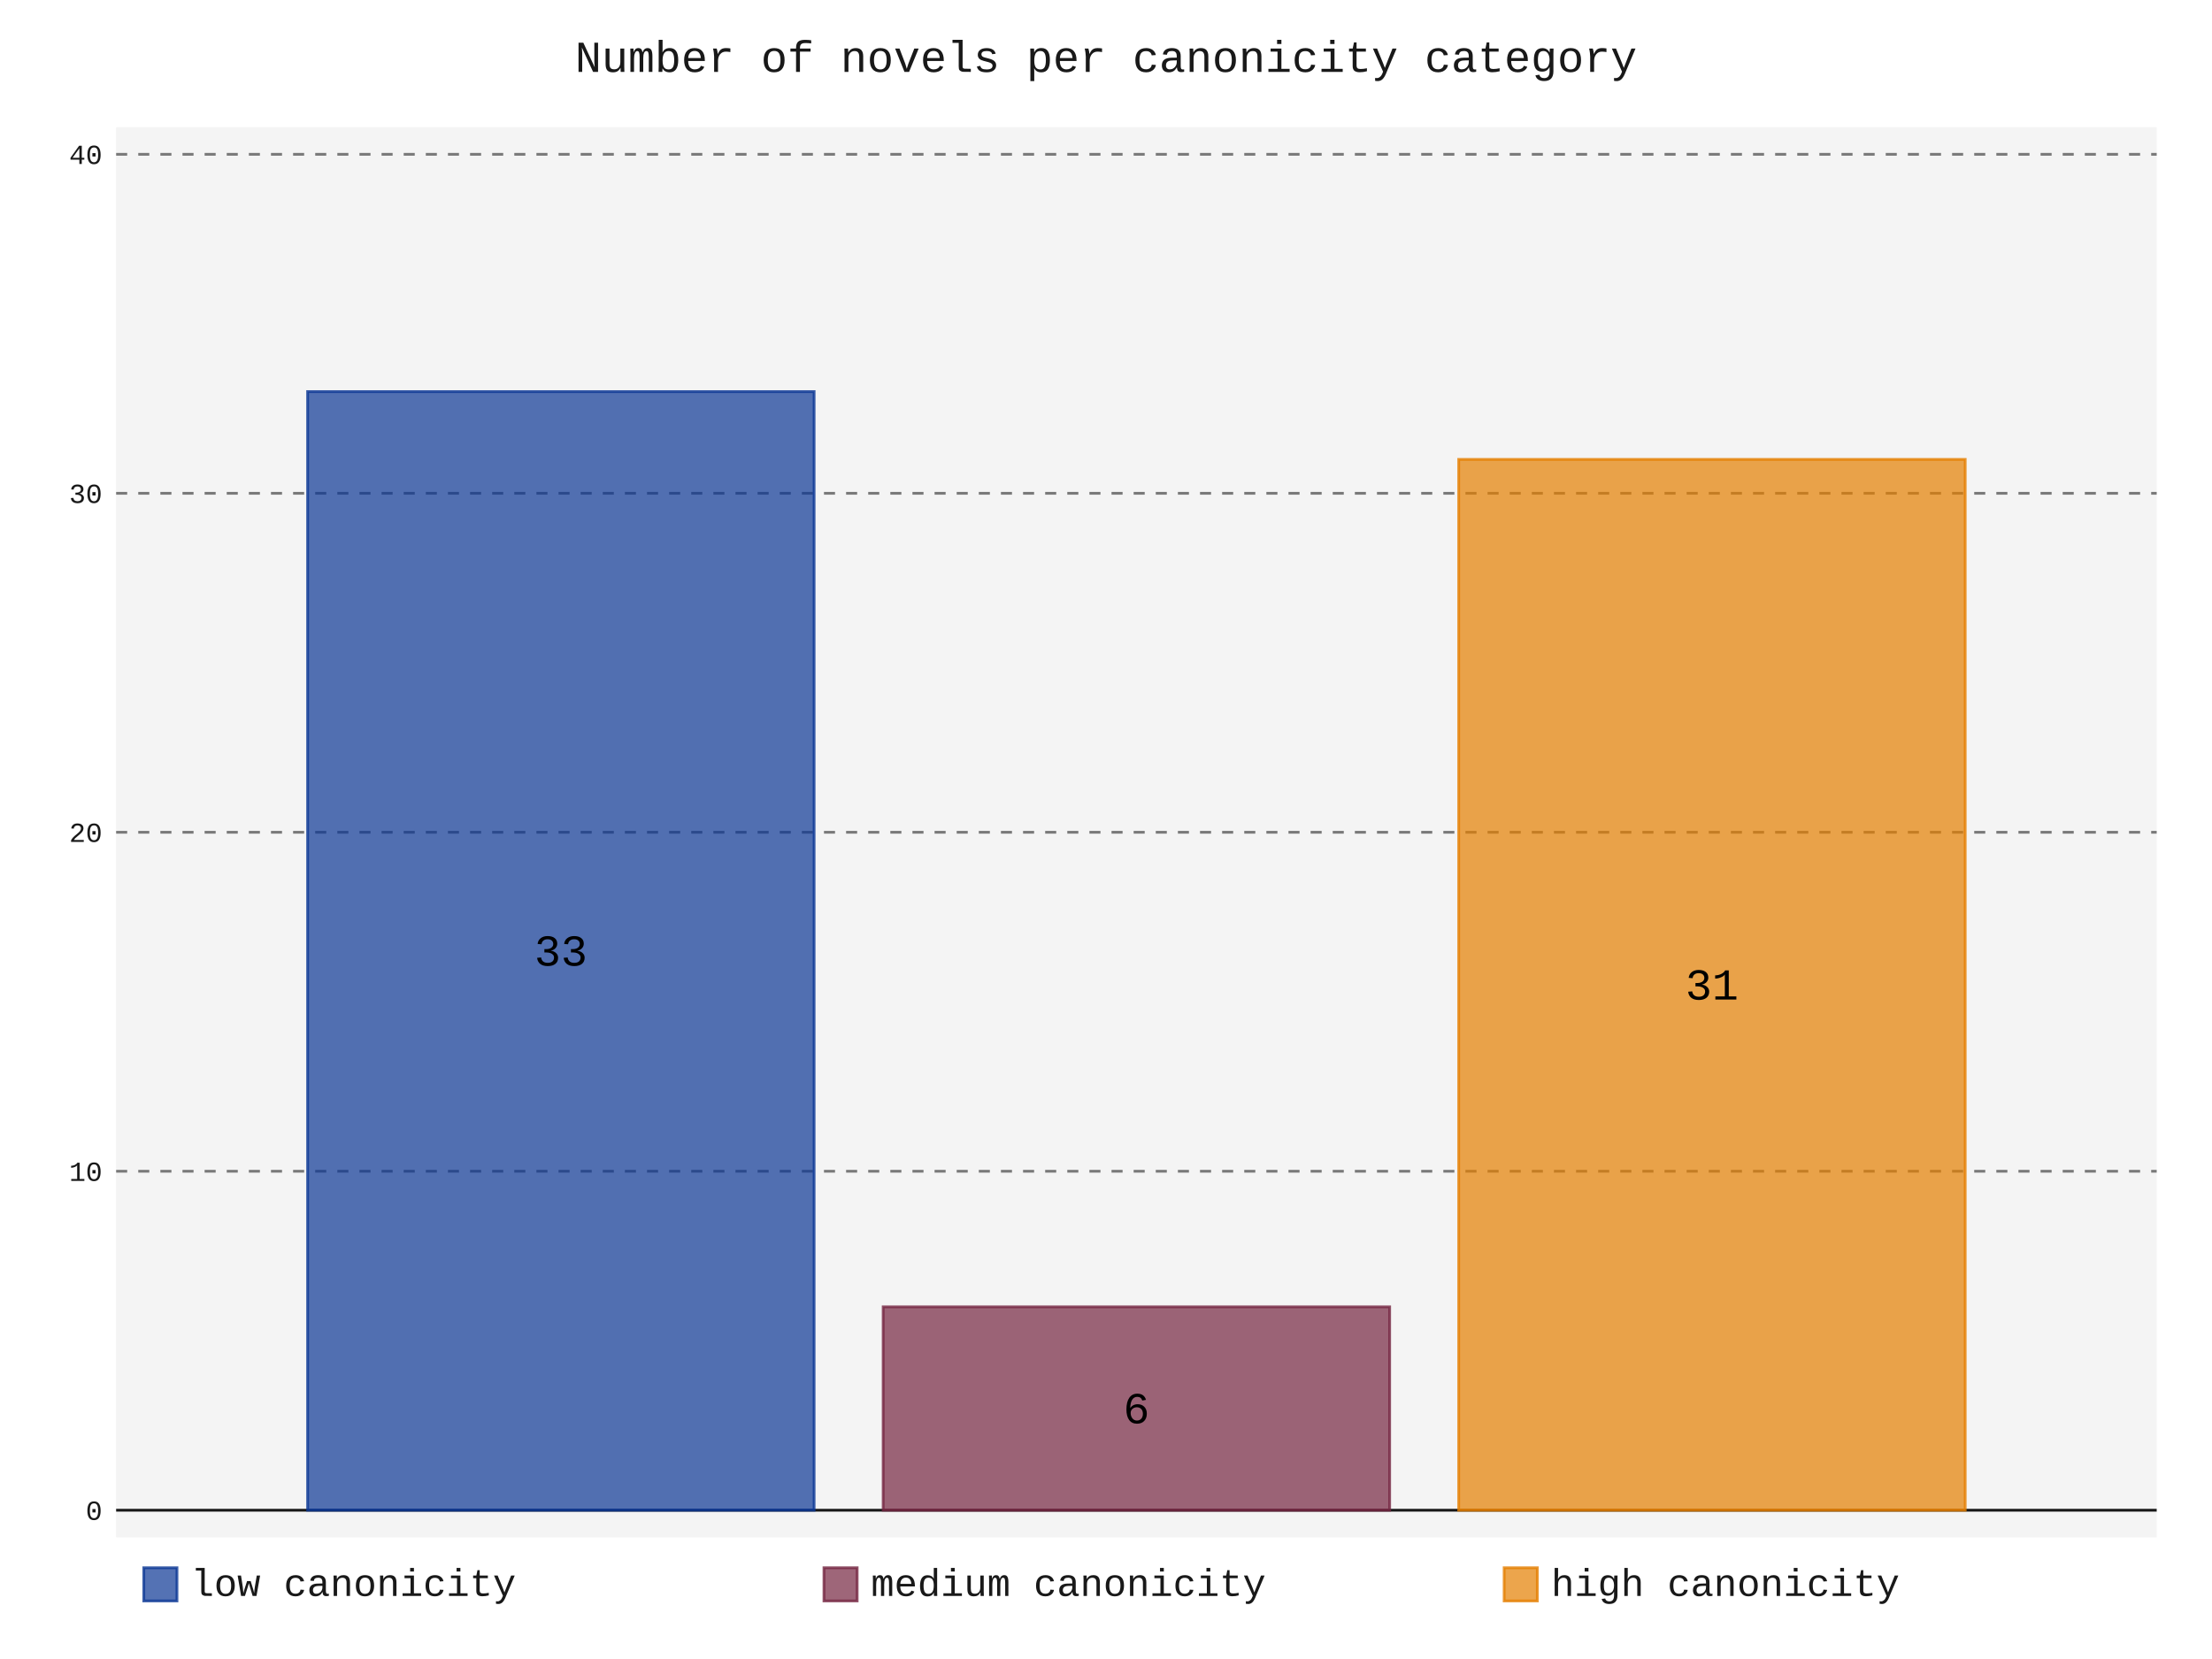
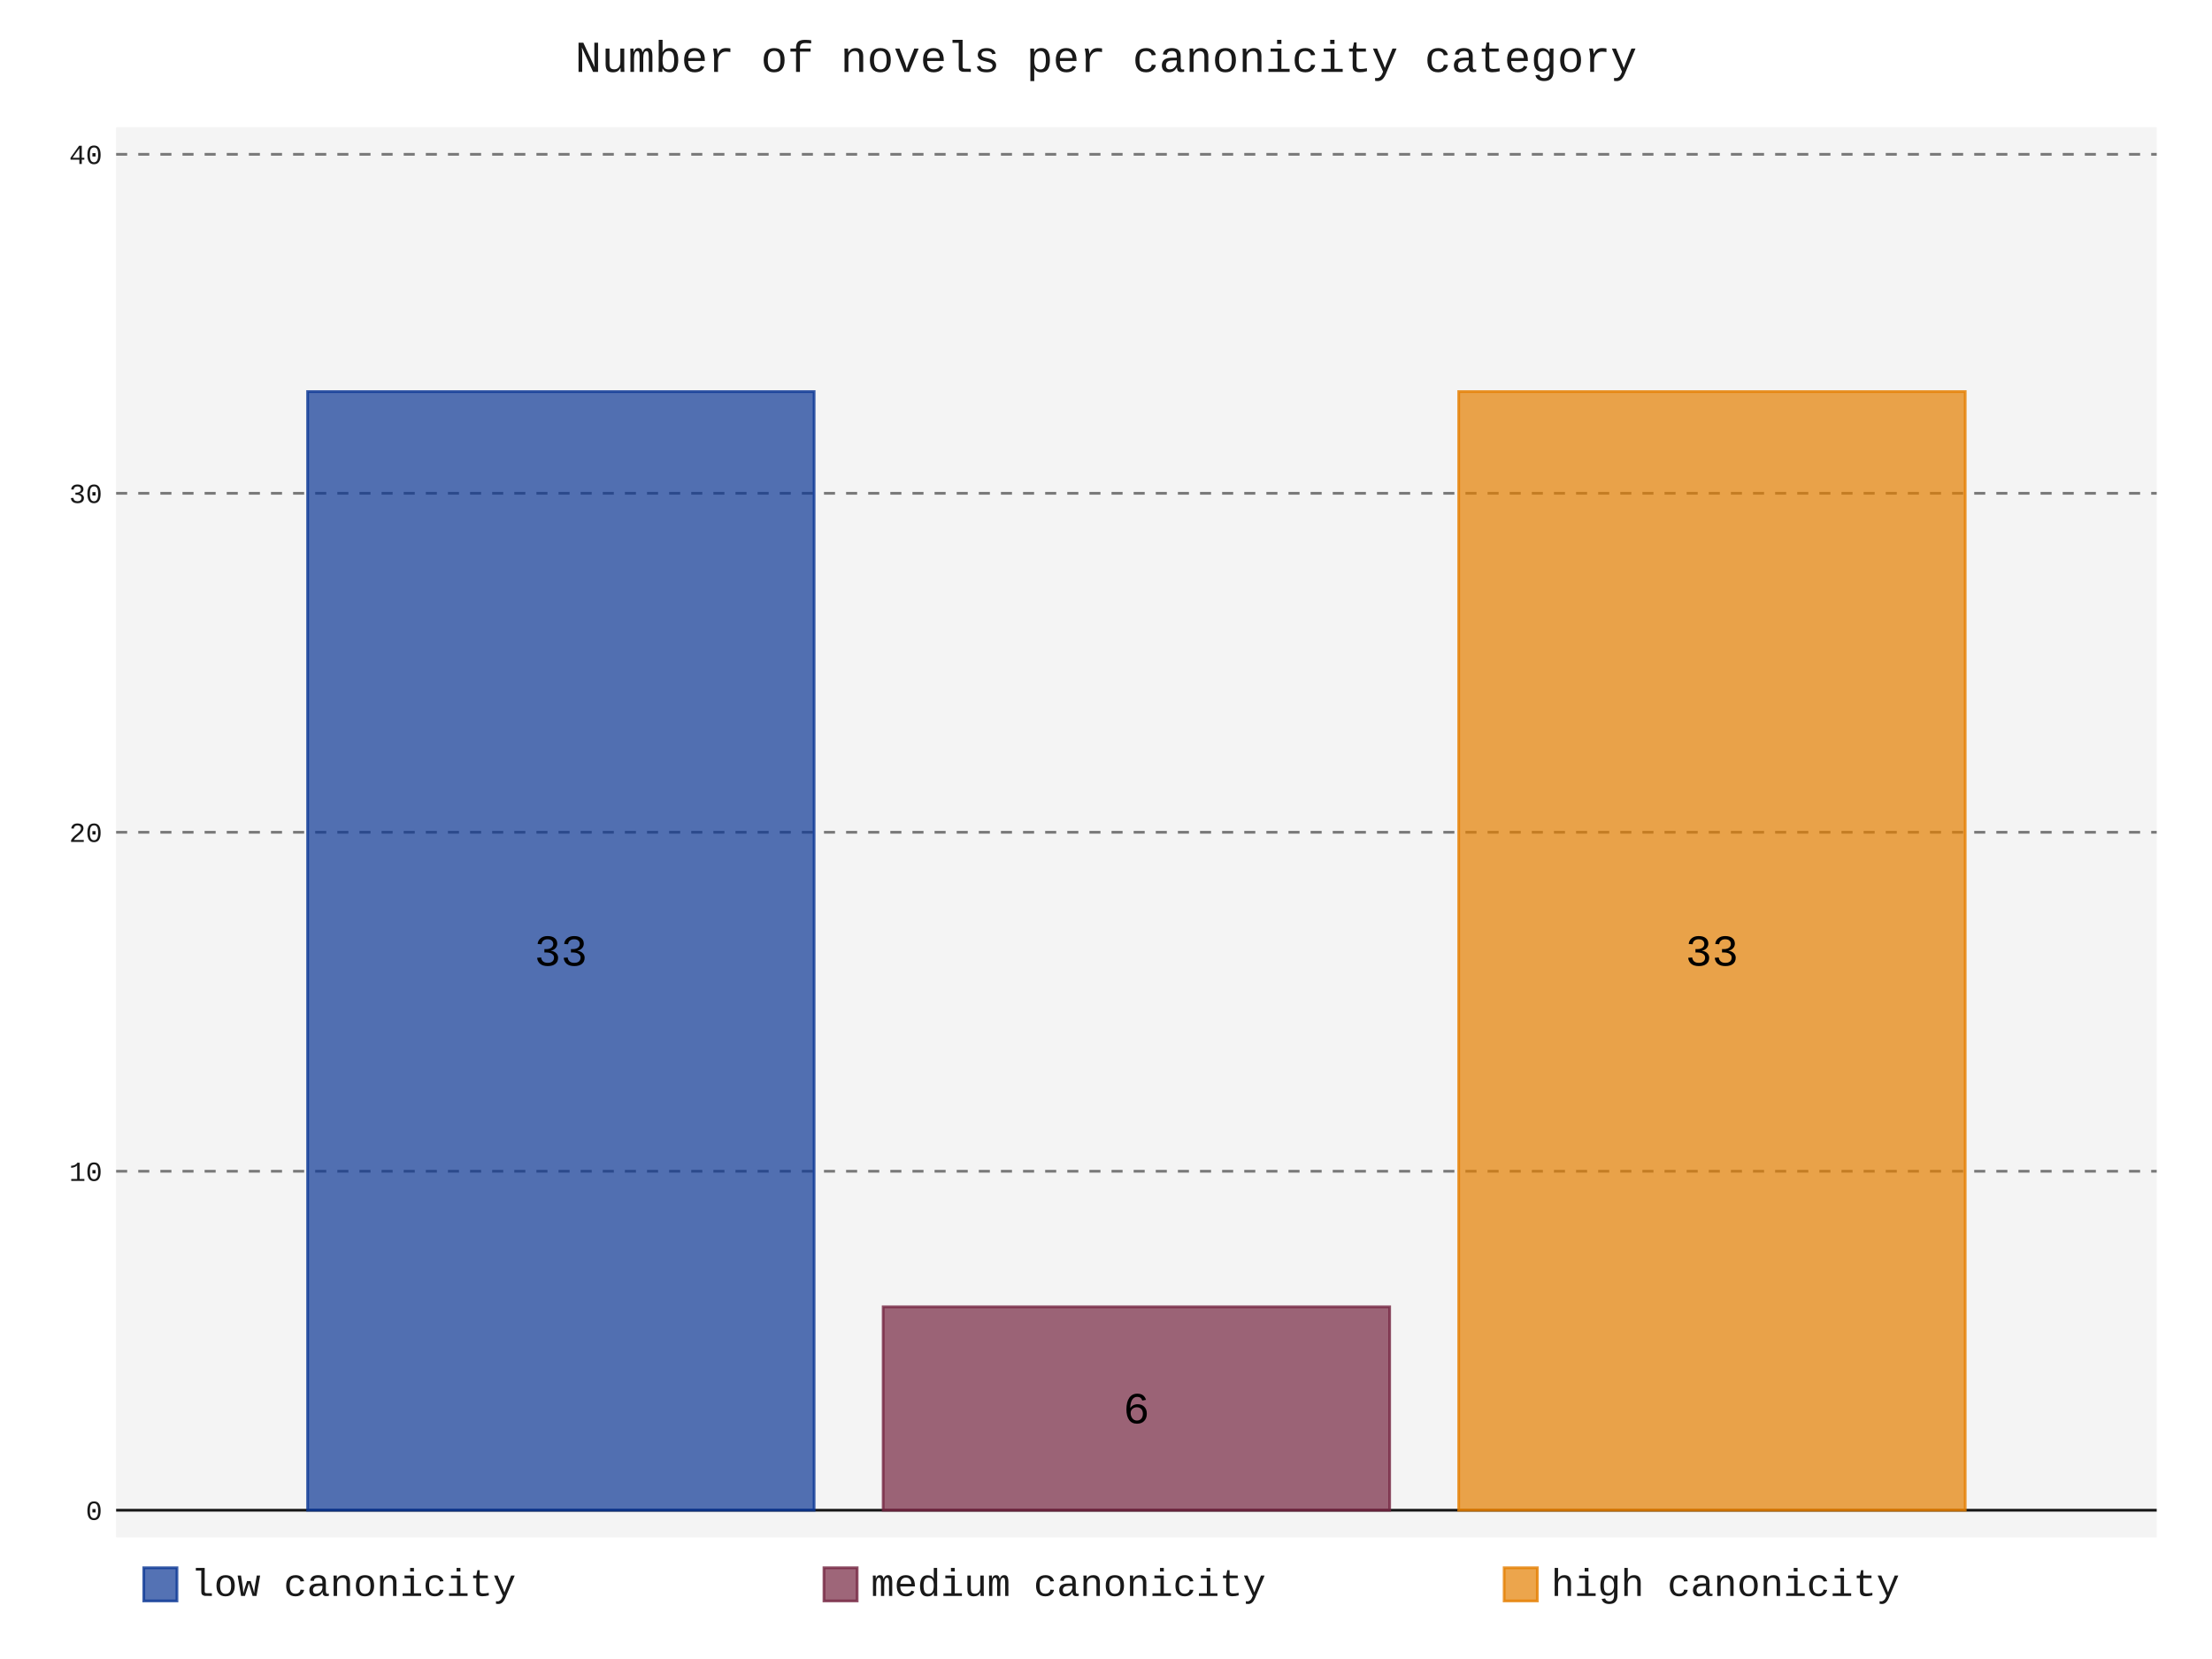
- <svg xmlns="http://www.w3.org/2000/svg" id="chart-ad06a834-5db7-4fb9-9531-abd9fffd7179" class="pygal-chart" viewBox="0 0 800 600">
+ <svg xmlns="http://www.w3.org/2000/svg" id="chart-c3bdec8f-ee0f-429b-aa64-493728bf560d" class="pygal-chart" viewBox="0 0 800 600">
  <defs>
-     <style type="text/css">#chart-ad06a834-5db7-4fb9-9531-abd9fffd7179{-webkit-user-select:none;-webkit-font-smoothing:antialiased;font-family:Consolas,"Liberation Mono",Menlo,Courier,monospace}#chart-ad06a834-5db7-4fb9-9531-abd9fffd7179 .title{font-family:Consolas,"Liberation Mono",Menlo,Courier,monospace;font-size:16px}#chart-ad06a834-5db7-4fb9-9531-abd9fffd7179 .legends .legend text{font-family:Consolas,"Liberation Mono",Menlo,Courier,monospace;font-size:14px}#chart-ad06a834-5db7-4fb9-9531-abd9fffd7179 .axis text{font-family:Consolas,"Liberation Mono",Menlo,Courier,monospace;font-size:10px}#chart-ad06a834-5db7-4fb9-9531-abd9fffd7179 .axis text.major{font-family:Consolas,"Liberation Mono",Menlo,Courier,monospace;font-size:10px}#chart-ad06a834-5db7-4fb9-9531-abd9fffd7179 .text-overlay text.value{font-family:Consolas,"Liberation Mono",Menlo,Courier,monospace;font-size:16px}#chart-ad06a834-5db7-4fb9-9531-abd9fffd7179 .text-overlay text.label{font-family:Consolas,"Liberation Mono",Menlo,Courier,monospace;font-size:10px}#chart-ad06a834-5db7-4fb9-9531-abd9fffd7179 .tooltip{font-family:Consolas,"Liberation Mono",Menlo,Courier,monospace;font-size:14px}#chart-ad06a834-5db7-4fb9-9531-abd9fffd7179 text.no_data{font-family:Consolas,"Liberation Mono",Menlo,Courier,monospace;font-size:64px}
- #chart-ad06a834-5db7-4fb9-9531-abd9fffd7179{background-color:transparent}#chart-ad06a834-5db7-4fb9-9531-abd9fffd7179 path,#chart-ad06a834-5db7-4fb9-9531-abd9fffd7179 line,#chart-ad06a834-5db7-4fb9-9531-abd9fffd7179 rect,#chart-ad06a834-5db7-4fb9-9531-abd9fffd7179 circle{-webkit-transition:150ms;-moz-transition:150ms;transition:150ms}#chart-ad06a834-5db7-4fb9-9531-abd9fffd7179 .graph &gt; .background{fill:transparent}#chart-ad06a834-5db7-4fb9-9531-abd9fffd7179 .plot &gt; .background{fill:rgba(240,240,240,0.7)}#chart-ad06a834-5db7-4fb9-9531-abd9fffd7179 .graph{fill:rgba(0,0,0,0.9)}#chart-ad06a834-5db7-4fb9-9531-abd9fffd7179 text.no_data{fill:rgba(0,0,0,0.9)}#chart-ad06a834-5db7-4fb9-9531-abd9fffd7179 .title{fill:rgba(0,0,0,0.9)}#chart-ad06a834-5db7-4fb9-9531-abd9fffd7179 .legends .legend text{fill:rgba(0,0,0,0.9)}#chart-ad06a834-5db7-4fb9-9531-abd9fffd7179 .legends .legend:hover text{fill:rgba(0,0,0,0.9)}#chart-ad06a834-5db7-4fb9-9531-abd9fffd7179 .axis .line{stroke:rgba(0,0,0,0.9)}#chart-ad06a834-5db7-4fb9-9531-abd9fffd7179 .axis .guide.line{stroke:rgba(0,0,0,0.5)}#chart-ad06a834-5db7-4fb9-9531-abd9fffd7179 .axis .major.line{stroke:rgba(0,0,0,0.9)}#chart-ad06a834-5db7-4fb9-9531-abd9fffd7179 .axis text.major{fill:rgba(0,0,0,0.9)}#chart-ad06a834-5db7-4fb9-9531-abd9fffd7179 .axis.y .guides:hover .guide.line,#chart-ad06a834-5db7-4fb9-9531-abd9fffd7179 .line-graph .axis.x .guides:hover .guide.line,#chart-ad06a834-5db7-4fb9-9531-abd9fffd7179 .stackedline-graph .axis.x .guides:hover .guide.line,#chart-ad06a834-5db7-4fb9-9531-abd9fffd7179 .xy-graph .axis.x .guides:hover .guide.line{stroke:rgba(0,0,0,0.9)}#chart-ad06a834-5db7-4fb9-9531-abd9fffd7179 .axis .guides:hover text{fill:rgba(0,0,0,0.9)}#chart-ad06a834-5db7-4fb9-9531-abd9fffd7179 .reactive{fill-opacity:.7;stroke-opacity:.8}#chart-ad06a834-5db7-4fb9-9531-abd9fffd7179 .ci{stroke:rgba(0,0,0,0.9)}#chart-ad06a834-5db7-4fb9-9531-abd9fffd7179 .reactive.active,#chart-ad06a834-5db7-4fb9-9531-abd9fffd7179 .active .reactive{fill-opacity:.8;stroke-opacity:.9;stroke-width:4}#chart-ad06a834-5db7-4fb9-9531-abd9fffd7179 .ci .reactive.active{stroke-width:1.5}#chart-ad06a834-5db7-4fb9-9531-abd9fffd7179 .series text{fill:rgba(0,0,0,0.9)}#chart-ad06a834-5db7-4fb9-9531-abd9fffd7179 .tooltip rect{fill:rgba(240,240,240,0.7);stroke:rgba(0,0,0,0.9);-webkit-transition:opacity 150ms;-moz-transition:opacity 150ms;transition:opacity 150ms}#chart-ad06a834-5db7-4fb9-9531-abd9fffd7179 .tooltip .label{fill:rgba(0,0,0,0.9)}#chart-ad06a834-5db7-4fb9-9531-abd9fffd7179 .tooltip .label{fill:rgba(0,0,0,0.9)}#chart-ad06a834-5db7-4fb9-9531-abd9fffd7179 .tooltip .legend{font-size:.8em;fill:rgba(0,0,0,0.5)}#chart-ad06a834-5db7-4fb9-9531-abd9fffd7179 .tooltip .x_label{font-size:.6em;fill:rgba(0,0,0,0.9)}#chart-ad06a834-5db7-4fb9-9531-abd9fffd7179 .tooltip .xlink{font-size:.5em;text-decoration:underline}#chart-ad06a834-5db7-4fb9-9531-abd9fffd7179 .tooltip .value{font-size:1.5em}#chart-ad06a834-5db7-4fb9-9531-abd9fffd7179 .bound{font-size:.5em}#chart-ad06a834-5db7-4fb9-9531-abd9fffd7179 .max-value{font-size:.75em;fill:rgba(0,0,0,0.5)}#chart-ad06a834-5db7-4fb9-9531-abd9fffd7179 .map-element{fill:rgba(240,240,240,0.7);stroke:rgba(0,0,0,0.5) !important}#chart-ad06a834-5db7-4fb9-9531-abd9fffd7179 .map-element .reactive{fill-opacity:inherit;stroke-opacity:inherit}#chart-ad06a834-5db7-4fb9-9531-abd9fffd7179 .color-0,#chart-ad06a834-5db7-4fb9-9531-abd9fffd7179 .color-0 a:visited{stroke:rgb(12,55,149);fill:rgb(12,55,149)}#chart-ad06a834-5db7-4fb9-9531-abd9fffd7179 .color-1,#chart-ad06a834-5db7-4fb9-9531-abd9fffd7179 .color-1 a:visited{stroke:rgb(117,38,65);fill:rgb(117,38,65)}#chart-ad06a834-5db7-4fb9-9531-abd9fffd7179 .color-2,#chart-ad06a834-5db7-4fb9-9531-abd9fffd7179 .color-2 a:visited{stroke:rgb(228,127,0);fill:rgb(228,127,0)}#chart-ad06a834-5db7-4fb9-9531-abd9fffd7179 .text-overlay .color-0 text{fill:black}#chart-ad06a834-5db7-4fb9-9531-abd9fffd7179 .text-overlay .color-1 text{fill:black}#chart-ad06a834-5db7-4fb9-9531-abd9fffd7179 .text-overlay .color-2 text{fill:black}
- #chart-ad06a834-5db7-4fb9-9531-abd9fffd7179 text.no_data{text-anchor:middle}#chart-ad06a834-5db7-4fb9-9531-abd9fffd7179 .guide.line{fill:none}#chart-ad06a834-5db7-4fb9-9531-abd9fffd7179 .centered{text-anchor:middle}#chart-ad06a834-5db7-4fb9-9531-abd9fffd7179 .title{text-anchor:middle}#chart-ad06a834-5db7-4fb9-9531-abd9fffd7179 .legends .legend text{fill-opacity:1}#chart-ad06a834-5db7-4fb9-9531-abd9fffd7179 .axis.x text{text-anchor:middle}#chart-ad06a834-5db7-4fb9-9531-abd9fffd7179 .axis.x:not(.web) text[transform]{text-anchor:start}#chart-ad06a834-5db7-4fb9-9531-abd9fffd7179 .axis.x:not(.web) text[transform].backwards{text-anchor:end}#chart-ad06a834-5db7-4fb9-9531-abd9fffd7179 .axis.y text{text-anchor:end}#chart-ad06a834-5db7-4fb9-9531-abd9fffd7179 .axis.y text[transform].backwards{text-anchor:start}#chart-ad06a834-5db7-4fb9-9531-abd9fffd7179 .axis.y2 text{text-anchor:start}#chart-ad06a834-5db7-4fb9-9531-abd9fffd7179 .axis.y2 text[transform].backwards{text-anchor:end}#chart-ad06a834-5db7-4fb9-9531-abd9fffd7179 .axis .guide.line{stroke-dasharray:4,4}#chart-ad06a834-5db7-4fb9-9531-abd9fffd7179 .axis .major.guide.line{stroke-dasharray:6,6}#chart-ad06a834-5db7-4fb9-9531-abd9fffd7179 .horizontal .axis.y .guide.line,#chart-ad06a834-5db7-4fb9-9531-abd9fffd7179 .horizontal .axis.y2 .guide.line,#chart-ad06a834-5db7-4fb9-9531-abd9fffd7179 .vertical .axis.x .guide.line{opacity:0}#chart-ad06a834-5db7-4fb9-9531-abd9fffd7179 .horizontal .axis.always_show .guide.line,#chart-ad06a834-5db7-4fb9-9531-abd9fffd7179 .vertical .axis.always_show .guide.line{opacity:1 !important}#chart-ad06a834-5db7-4fb9-9531-abd9fffd7179 .axis.y .guides:hover .guide.line,#chart-ad06a834-5db7-4fb9-9531-abd9fffd7179 .axis.y2 .guides:hover .guide.line,#chart-ad06a834-5db7-4fb9-9531-abd9fffd7179 .axis.x .guides:hover .guide.line{opacity:1}#chart-ad06a834-5db7-4fb9-9531-abd9fffd7179 .axis .guides:hover text{opacity:1}#chart-ad06a834-5db7-4fb9-9531-abd9fffd7179 .nofill{fill:none}#chart-ad06a834-5db7-4fb9-9531-abd9fffd7179 .subtle-fill{fill-opacity:.2}#chart-ad06a834-5db7-4fb9-9531-abd9fffd7179 .dot{stroke-width:1px;fill-opacity:1}#chart-ad06a834-5db7-4fb9-9531-abd9fffd7179 .dot.active{stroke-width:5px}#chart-ad06a834-5db7-4fb9-9531-abd9fffd7179 .dot.negative{fill:transparent}#chart-ad06a834-5db7-4fb9-9531-abd9fffd7179 text,#chart-ad06a834-5db7-4fb9-9531-abd9fffd7179 tspan{stroke:none !important}#chart-ad06a834-5db7-4fb9-9531-abd9fffd7179 .series text.active{opacity:1}#chart-ad06a834-5db7-4fb9-9531-abd9fffd7179 .tooltip rect{fill-opacity:.95;stroke-width:.5}#chart-ad06a834-5db7-4fb9-9531-abd9fffd7179 .tooltip text{fill-opacity:1}#chart-ad06a834-5db7-4fb9-9531-abd9fffd7179 .showable{visibility:hidden}#chart-ad06a834-5db7-4fb9-9531-abd9fffd7179 .showable.shown{visibility:visible}#chart-ad06a834-5db7-4fb9-9531-abd9fffd7179 .gauge-background{fill:rgba(229,229,229,1);stroke:none}#chart-ad06a834-5db7-4fb9-9531-abd9fffd7179 .bg-lines{stroke:transparent;stroke-width:2px}</style>
+     <style type="text/css">#chart-c3bdec8f-ee0f-429b-aa64-493728bf560d{-webkit-user-select:none;-webkit-font-smoothing:antialiased;font-family:Consolas,"Liberation Mono",Menlo,Courier,monospace}#chart-c3bdec8f-ee0f-429b-aa64-493728bf560d .title{font-family:Consolas,"Liberation Mono",Menlo,Courier,monospace;font-size:16px}#chart-c3bdec8f-ee0f-429b-aa64-493728bf560d .legends .legend text{font-family:Consolas,"Liberation Mono",Menlo,Courier,monospace;font-size:14px}#chart-c3bdec8f-ee0f-429b-aa64-493728bf560d .axis text{font-family:Consolas,"Liberation Mono",Menlo,Courier,monospace;font-size:10px}#chart-c3bdec8f-ee0f-429b-aa64-493728bf560d .axis text.major{font-family:Consolas,"Liberation Mono",Menlo,Courier,monospace;font-size:10px}#chart-c3bdec8f-ee0f-429b-aa64-493728bf560d .text-overlay text.value{font-family:Consolas,"Liberation Mono",Menlo,Courier,monospace;font-size:16px}#chart-c3bdec8f-ee0f-429b-aa64-493728bf560d .text-overlay text.label{font-family:Consolas,"Liberation Mono",Menlo,Courier,monospace;font-size:10px}#chart-c3bdec8f-ee0f-429b-aa64-493728bf560d .tooltip{font-family:Consolas,"Liberation Mono",Menlo,Courier,monospace;font-size:14px}#chart-c3bdec8f-ee0f-429b-aa64-493728bf560d text.no_data{font-family:Consolas,"Liberation Mono",Menlo,Courier,monospace;font-size:64px}
+ #chart-c3bdec8f-ee0f-429b-aa64-493728bf560d{background-color:transparent}#chart-c3bdec8f-ee0f-429b-aa64-493728bf560d path,#chart-c3bdec8f-ee0f-429b-aa64-493728bf560d line,#chart-c3bdec8f-ee0f-429b-aa64-493728bf560d rect,#chart-c3bdec8f-ee0f-429b-aa64-493728bf560d circle{-webkit-transition:150ms;-moz-transition:150ms;transition:150ms}#chart-c3bdec8f-ee0f-429b-aa64-493728bf560d .graph &gt; .background{fill:transparent}#chart-c3bdec8f-ee0f-429b-aa64-493728bf560d .plot &gt; .background{fill:rgba(240,240,240,0.7)}#chart-c3bdec8f-ee0f-429b-aa64-493728bf560d .graph{fill:rgba(0,0,0,0.9)}#chart-c3bdec8f-ee0f-429b-aa64-493728bf560d text.no_data{fill:rgba(0,0,0,0.9)}#chart-c3bdec8f-ee0f-429b-aa64-493728bf560d .title{fill:rgba(0,0,0,0.9)}#chart-c3bdec8f-ee0f-429b-aa64-493728bf560d .legends .legend text{fill:rgba(0,0,0,0.9)}#chart-c3bdec8f-ee0f-429b-aa64-493728bf560d .legends .legend:hover text{fill:rgba(0,0,0,0.9)}#chart-c3bdec8f-ee0f-429b-aa64-493728bf560d .axis .line{stroke:rgba(0,0,0,0.9)}#chart-c3bdec8f-ee0f-429b-aa64-493728bf560d .axis .guide.line{stroke:rgba(0,0,0,0.5)}#chart-c3bdec8f-ee0f-429b-aa64-493728bf560d .axis .major.line{stroke:rgba(0,0,0,0.9)}#chart-c3bdec8f-ee0f-429b-aa64-493728bf560d .axis text.major{fill:rgba(0,0,0,0.9)}#chart-c3bdec8f-ee0f-429b-aa64-493728bf560d .axis.y .guides:hover .guide.line,#chart-c3bdec8f-ee0f-429b-aa64-493728bf560d .line-graph .axis.x .guides:hover .guide.line,#chart-c3bdec8f-ee0f-429b-aa64-493728bf560d .stackedline-graph .axis.x .guides:hover .guide.line,#chart-c3bdec8f-ee0f-429b-aa64-493728bf560d .xy-graph .axis.x .guides:hover .guide.line{stroke:rgba(0,0,0,0.9)}#chart-c3bdec8f-ee0f-429b-aa64-493728bf560d .axis .guides:hover text{fill:rgba(0,0,0,0.9)}#chart-c3bdec8f-ee0f-429b-aa64-493728bf560d .reactive{fill-opacity:.7;stroke-opacity:.8}#chart-c3bdec8f-ee0f-429b-aa64-493728bf560d .ci{stroke:rgba(0,0,0,0.9)}#chart-c3bdec8f-ee0f-429b-aa64-493728bf560d .reactive.active,#chart-c3bdec8f-ee0f-429b-aa64-493728bf560d .active .reactive{fill-opacity:.8;stroke-opacity:.9;stroke-width:4}#chart-c3bdec8f-ee0f-429b-aa64-493728bf560d .ci .reactive.active{stroke-width:1.5}#chart-c3bdec8f-ee0f-429b-aa64-493728bf560d .series text{fill:rgba(0,0,0,0.9)}#chart-c3bdec8f-ee0f-429b-aa64-493728bf560d .tooltip rect{fill:rgba(240,240,240,0.7);stroke:rgba(0,0,0,0.9);-webkit-transition:opacity 150ms;-moz-transition:opacity 150ms;transition:opacity 150ms}#chart-c3bdec8f-ee0f-429b-aa64-493728bf560d .tooltip .label{fill:rgba(0,0,0,0.9)}#chart-c3bdec8f-ee0f-429b-aa64-493728bf560d .tooltip .label{fill:rgba(0,0,0,0.9)}#chart-c3bdec8f-ee0f-429b-aa64-493728bf560d .tooltip .legend{font-size:.8em;fill:rgba(0,0,0,0.5)}#chart-c3bdec8f-ee0f-429b-aa64-493728bf560d .tooltip .x_label{font-size:.6em;fill:rgba(0,0,0,0.9)}#chart-c3bdec8f-ee0f-429b-aa64-493728bf560d .tooltip .xlink{font-size:.5em;text-decoration:underline}#chart-c3bdec8f-ee0f-429b-aa64-493728bf560d .tooltip .value{font-size:1.5em}#chart-c3bdec8f-ee0f-429b-aa64-493728bf560d .bound{font-size:.5em}#chart-c3bdec8f-ee0f-429b-aa64-493728bf560d .max-value{font-size:.75em;fill:rgba(0,0,0,0.5)}#chart-c3bdec8f-ee0f-429b-aa64-493728bf560d .map-element{fill:rgba(240,240,240,0.7);stroke:rgba(0,0,0,0.5) !important}#chart-c3bdec8f-ee0f-429b-aa64-493728bf560d .map-element .reactive{fill-opacity:inherit;stroke-opacity:inherit}#chart-c3bdec8f-ee0f-429b-aa64-493728bf560d .color-0,#chart-c3bdec8f-ee0f-429b-aa64-493728bf560d .color-0 a:visited{stroke:rgb(12,55,149);fill:rgb(12,55,149)}#chart-c3bdec8f-ee0f-429b-aa64-493728bf560d .color-1,#chart-c3bdec8f-ee0f-429b-aa64-493728bf560d .color-1 a:visited{stroke:rgb(117,38,65);fill:rgb(117,38,65)}#chart-c3bdec8f-ee0f-429b-aa64-493728bf560d .color-2,#chart-c3bdec8f-ee0f-429b-aa64-493728bf560d .color-2 a:visited{stroke:rgb(228,127,0);fill:rgb(228,127,0)}#chart-c3bdec8f-ee0f-429b-aa64-493728bf560d .text-overlay .color-0 text{fill:black}#chart-c3bdec8f-ee0f-429b-aa64-493728bf560d .text-overlay .color-1 text{fill:black}#chart-c3bdec8f-ee0f-429b-aa64-493728bf560d .text-overlay .color-2 text{fill:black}
+ #chart-c3bdec8f-ee0f-429b-aa64-493728bf560d text.no_data{text-anchor:middle}#chart-c3bdec8f-ee0f-429b-aa64-493728bf560d .guide.line{fill:none}#chart-c3bdec8f-ee0f-429b-aa64-493728bf560d .centered{text-anchor:middle}#chart-c3bdec8f-ee0f-429b-aa64-493728bf560d .title{text-anchor:middle}#chart-c3bdec8f-ee0f-429b-aa64-493728bf560d .legends .legend text{fill-opacity:1}#chart-c3bdec8f-ee0f-429b-aa64-493728bf560d .axis.x text{text-anchor:middle}#chart-c3bdec8f-ee0f-429b-aa64-493728bf560d .axis.x:not(.web) text[transform]{text-anchor:start}#chart-c3bdec8f-ee0f-429b-aa64-493728bf560d .axis.x:not(.web) text[transform].backwards{text-anchor:end}#chart-c3bdec8f-ee0f-429b-aa64-493728bf560d .axis.y text{text-anchor:end}#chart-c3bdec8f-ee0f-429b-aa64-493728bf560d .axis.y text[transform].backwards{text-anchor:start}#chart-c3bdec8f-ee0f-429b-aa64-493728bf560d .axis.y2 text{text-anchor:start}#chart-c3bdec8f-ee0f-429b-aa64-493728bf560d .axis.y2 text[transform].backwards{text-anchor:end}#chart-c3bdec8f-ee0f-429b-aa64-493728bf560d .axis .guide.line{stroke-dasharray:4,4}#chart-c3bdec8f-ee0f-429b-aa64-493728bf560d .axis .major.guide.line{stroke-dasharray:6,6}#chart-c3bdec8f-ee0f-429b-aa64-493728bf560d .horizontal .axis.y .guide.line,#chart-c3bdec8f-ee0f-429b-aa64-493728bf560d .horizontal .axis.y2 .guide.line,#chart-c3bdec8f-ee0f-429b-aa64-493728bf560d .vertical .axis.x .guide.line{opacity:0}#chart-c3bdec8f-ee0f-429b-aa64-493728bf560d .horizontal .axis.always_show .guide.line,#chart-c3bdec8f-ee0f-429b-aa64-493728bf560d .vertical .axis.always_show .guide.line{opacity:1 !important}#chart-c3bdec8f-ee0f-429b-aa64-493728bf560d .axis.y .guides:hover .guide.line,#chart-c3bdec8f-ee0f-429b-aa64-493728bf560d .axis.y2 .guides:hover .guide.line,#chart-c3bdec8f-ee0f-429b-aa64-493728bf560d .axis.x .guides:hover .guide.line{opacity:1}#chart-c3bdec8f-ee0f-429b-aa64-493728bf560d .axis .guides:hover text{opacity:1}#chart-c3bdec8f-ee0f-429b-aa64-493728bf560d .nofill{fill:none}#chart-c3bdec8f-ee0f-429b-aa64-493728bf560d .subtle-fill{fill-opacity:.2}#chart-c3bdec8f-ee0f-429b-aa64-493728bf560d .dot{stroke-width:1px;fill-opacity:1}#chart-c3bdec8f-ee0f-429b-aa64-493728bf560d .dot.active{stroke-width:5px}#chart-c3bdec8f-ee0f-429b-aa64-493728bf560d .dot.negative{fill:transparent}#chart-c3bdec8f-ee0f-429b-aa64-493728bf560d text,#chart-c3bdec8f-ee0f-429b-aa64-493728bf560d tspan{stroke:none !important}#chart-c3bdec8f-ee0f-429b-aa64-493728bf560d .series text.active{opacity:1}#chart-c3bdec8f-ee0f-429b-aa64-493728bf560d .tooltip rect{fill-opacity:.95;stroke-width:.5}#chart-c3bdec8f-ee0f-429b-aa64-493728bf560d .tooltip text{fill-opacity:1}#chart-c3bdec8f-ee0f-429b-aa64-493728bf560d .showable{visibility:hidden}#chart-c3bdec8f-ee0f-429b-aa64-493728bf560d .showable.shown{visibility:visible}#chart-c3bdec8f-ee0f-429b-aa64-493728bf560d .gauge-background{fill:rgba(229,229,229,1);stroke:none}#chart-c3bdec8f-ee0f-429b-aa64-493728bf560d .bg-lines{stroke:transparent;stroke-width:2px}</style>
  </defs>
  <g class="graph bar-graph vertical">
    <rect class="background" height="600" width="800" x="0" y="0" />
    <g class="plot" transform="translate(42, 46)">
      <rect class="background" height="510.0" width="738.0" x="0" y="0" />
      <g class="axis y always_show">
        <g class="guides">
          <path class="axis major line" d="M0 500.192 h738" />
          <text class="major" x="-5" y="503.692">0</text>
        </g>
        <g class="guides">
          <path class="guide line" d="M0 377.596 h738" />
          <text class="" x="-5" y="381.096">10</text>
        </g>
        <g class="guides">
          <path class="guide line" d="M0 255 h738" />
          <text class="" x="-5" y="258.5">20</text>
        </g>
        <g class="guides">
          <path class="guide line" d="M0 132.404 h738" />
          <text class="" x="-5" y="135.904">30</text>
        </g>
        <g class="guides">
          <path class="guide line" d="M0 9.808 h738" />
          <text class="" x="-5" y="13.308">40</text>
        </g>
      </g>
      <g class="series serie-0 color-0">
        <g class="bars">
          <g class="bar">
            <rect class="rect reactive tooltip-trigger" height="404.567" rx="0" ry="0" width="183.175" x="69.258" y="95.625" />
          </g>
        </g>
      </g>
      <g class="series serie-1 color-1">
        <g class="bars">
          <g class="bar">
            <rect class="rect reactive tooltip-trigger" height="73.558" rx="0" ry="0" width="183.175" x="277.412" y="426.635" />
          </g>
        </g>
      </g>
      <g class="series serie-2 color-2">
        <g class="bars">
          <g class="bar">
-             <rect class="rect reactive tooltip-trigger" height="380.048" rx="0" ry="0" width="183.175" x="485.566" y="120.144" />
+             <rect class="rect reactive tooltip-trigger" height="404.567" rx="0" ry="0" width="183.175" x="485.566" y="95.625" />
          </g>
        </g>
      </g>
    </g>
    <g class="titles">
      <text class="title plot_title" x="400.0" y="26">Number of novels per canonicity category</text>
    </g>
    <g class="plot overlay" transform="translate(42, 46)">
      <g class="series serie-0 color-0" />
      <g class="series serie-1 color-1" />
      <g class="series serie-2 color-2" />
    </g>
    <g class="plot text-overlay" transform="translate(42, 46)">
      <g class="series serie-0 color-0">
        <text class="value" text-anchor="middle" x="160.846" y="303.242">33</text>
      </g>
      <g class="series serie-1 color-1">
        <text class="value" text-anchor="middle" x="369" y="468.747">6</text>
      </g>
      <g class="series serie-2 color-2">
-         <text class="value" text-anchor="middle" x="577.154" y="315.502">31</text>
+         <text class="value" text-anchor="middle" x="577.154" y="303.242">33</text>
      </g>
    </g>
    <g class="plot tooltip-overlay" transform="translate(42, 46)">
      <g class="tooltip" style="opacity: 0" transform="translate(0 0)">
        <rect class="tooltip-box" height="0" rx="0" ry="0" width="0" />
        <g class="text" />
      </g>
    </g>
    <g class="legends" transform="translate(52, 566)">
      <g class="legend reactive activate-serie" id="activate-serie-0">
        <rect class="color-0 reactive" height="12" width="12" x="0.0" y="1.0" />
        <text x="17.0" y="11.2">low canonicity</text>
      </g>
      <g class="legend reactive activate-serie" id="activate-serie-1">
        <rect class="color-1 reactive" height="12" width="12" x="246.0" y="1.0" />
        <text x="263.0" y="11.2">medium canonicity</text>
      </g>
      <g class="legend reactive activate-serie" id="activate-serie-2">
        <rect class="color-2 reactive" height="12" width="12" x="492.0" y="1.0" />
        <text x="509.0" y="11.2">high canonicity</text>
      </g>
    </g>
  </g>
</svg>
